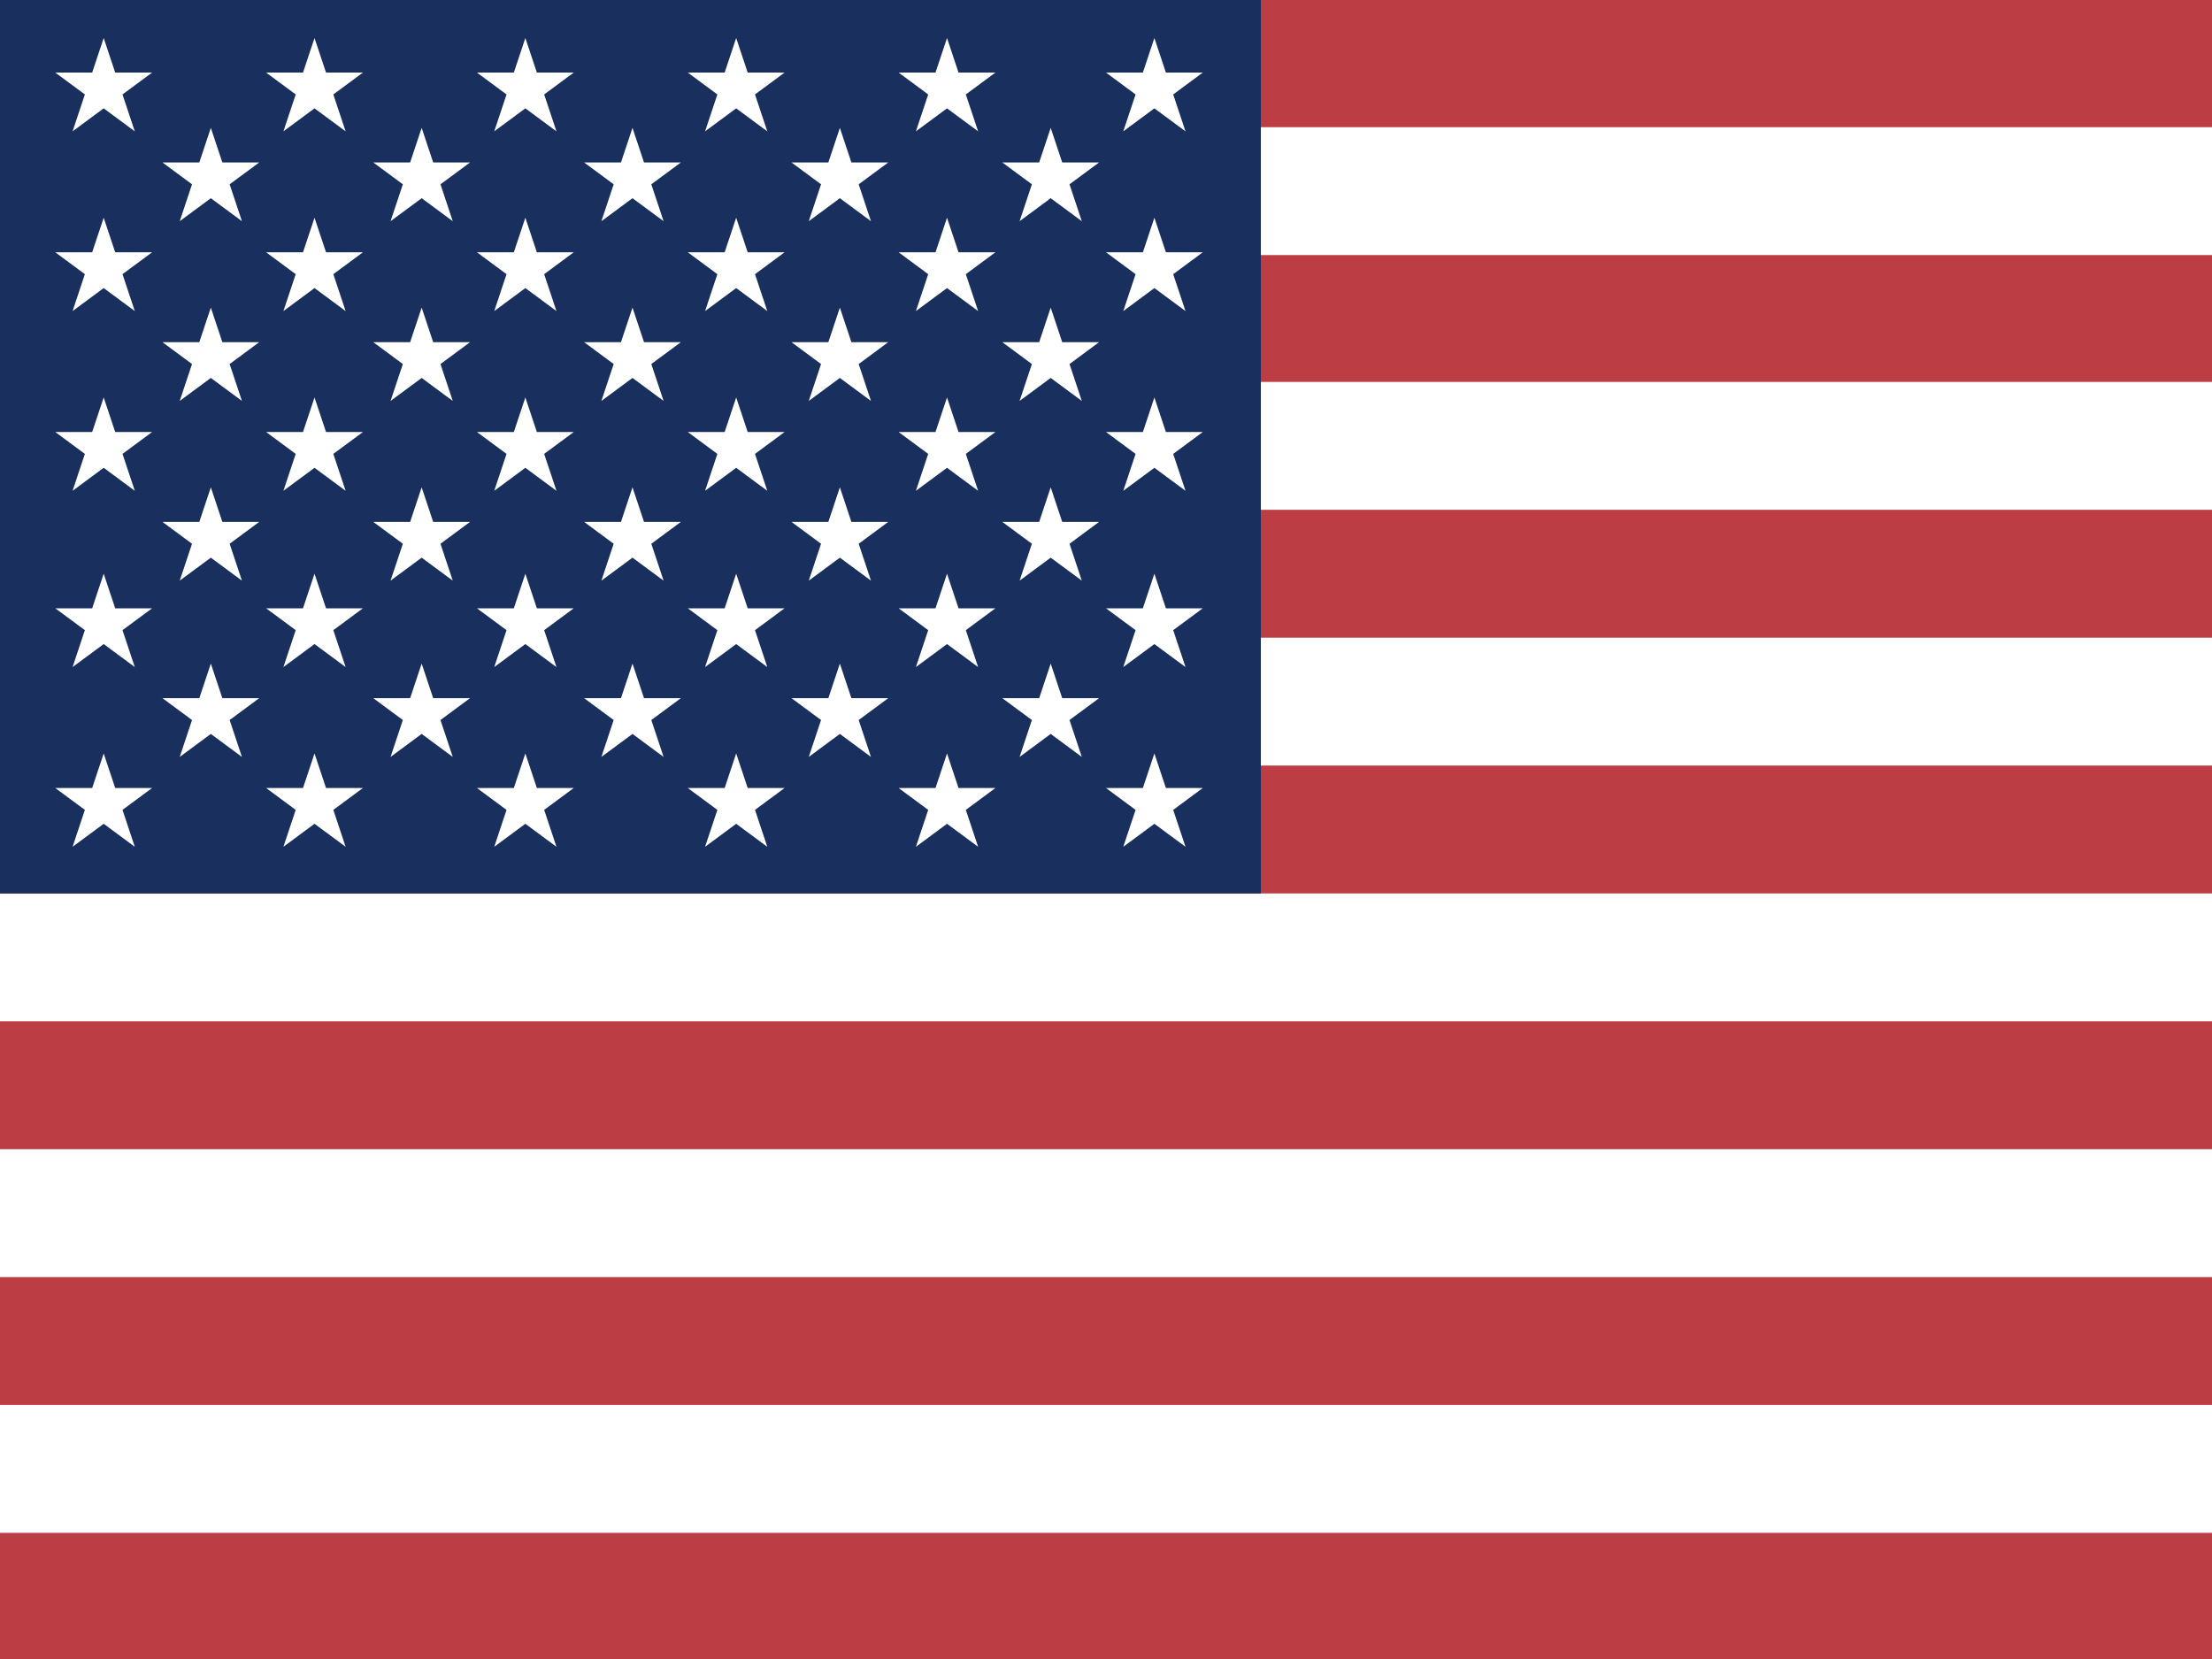
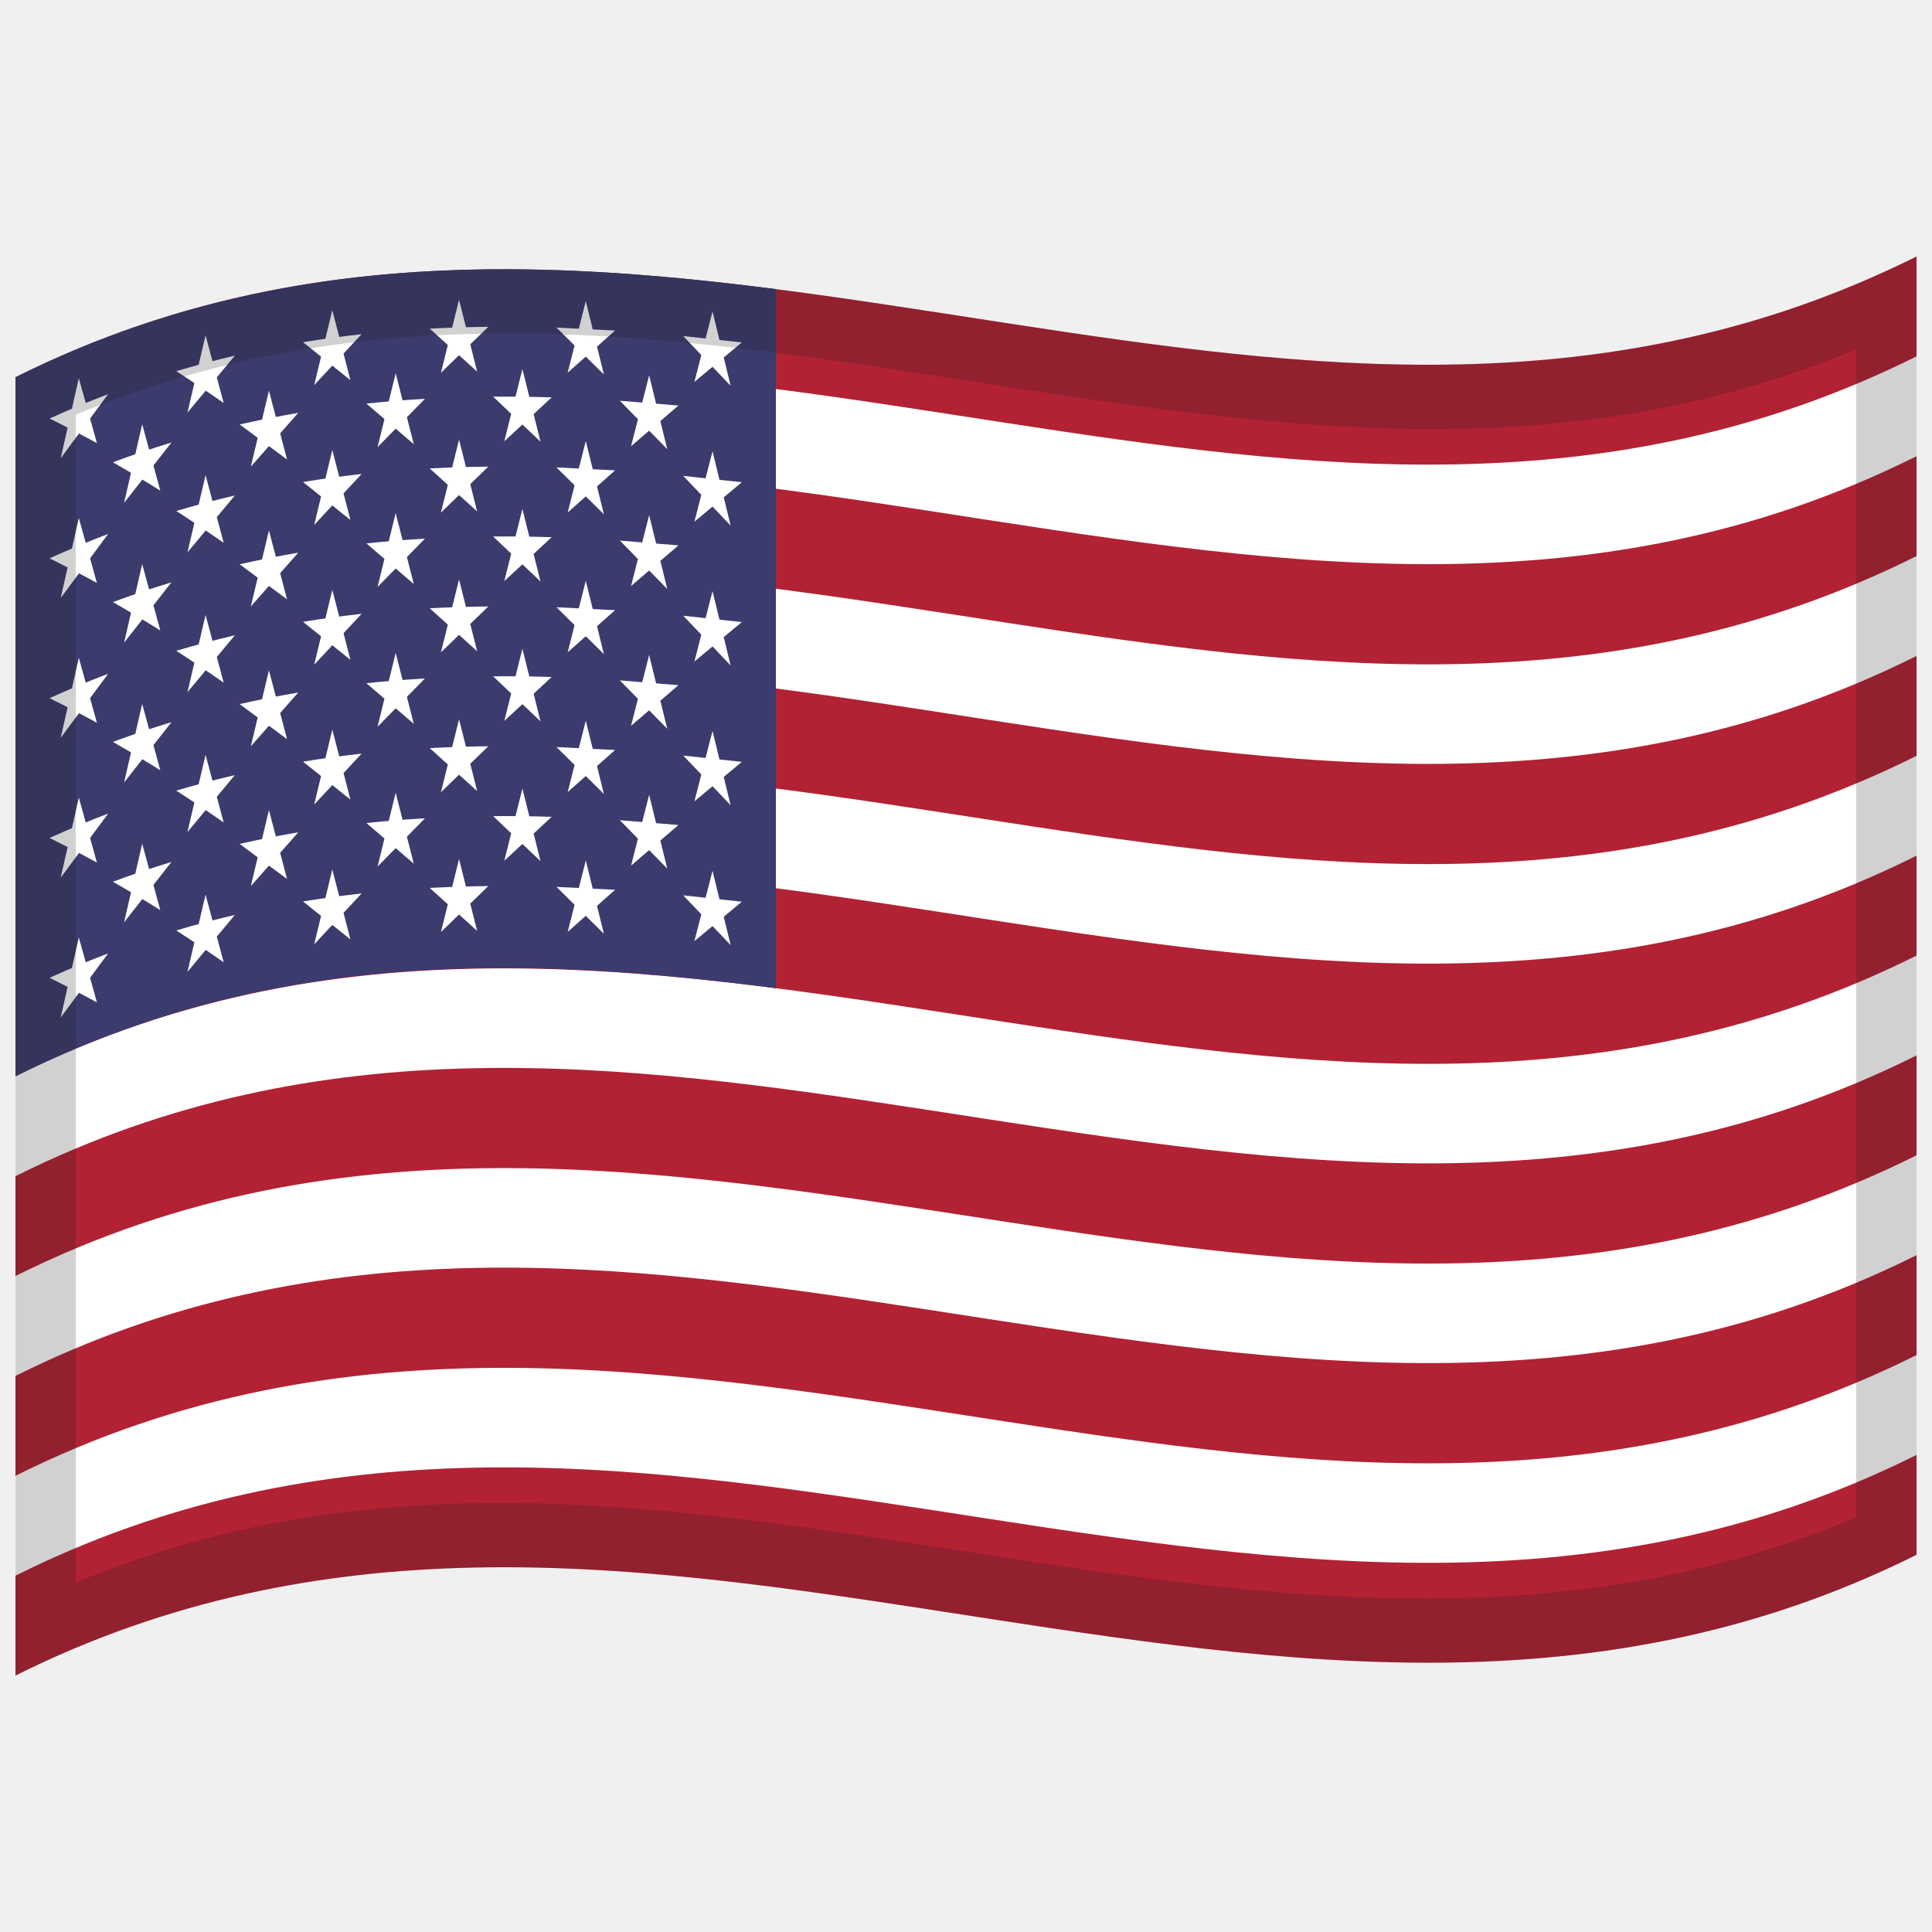
- <svg xmlns="http://www.w3.org/2000/svg" id="flag-icons-us" viewBox="0 0 640 480">
-   <path fill="#bd3d44" d="M0 0h640v480H0" />
-   <path stroke="#fff" stroke-width="37" d="M0 55.3h640M0 129h640M0 203h640M0 277h640M0 351h640M0 425h640" />
-   <path fill="#192f5d" d="M0 0h364.8v258.5H0" />
-   <marker id="us-a" markerHeight="30" markerWidth="30">
-     <path fill="#fff" d="m14 0 9 27L0 10h28L5 27z" />
-   </marker>
-   <path fill="none" marker-mid="url(#us-a)" d="m0 0 16 11h61 61 61 61 60L47 37h61 61 60 61L16 63h61 61 61 61 60L47 89h61 61 60 61L16 115h61 61 61 61 60L47 141h61 61 60 61L16 166h61 61 61 61 60L47 192h61 61 60 61L16 218h61 61 61 61 60z" />
+ <svg xmlns="http://www.w3.org/2000/svg" viewBox="0 0 1000 1000">
+   <defs />
+   <path fill="#b22234" d="M8,195.25 C178.83,110.03 349.03,140.83 521.26,167.28 C676.47,191.12 833.42,211.85 992,132.75 L992,804.75 C821.17,889.97 650.97,859.17 478.74,832.72 C323.53,808.88 166.58,788.15 8,867.25 L8,195.25" />
+   <path fill="#fff" d="M8,246.94 C178.83,161.72 349.03,192.52 521.26,218.97 C676.47,242.82 833.42,263.54 992,184.44 L992,236.13 C821.17,321.36 650.97,290.56 478.74,264.1 C323.53,240.26 166.58,219.53 8,298.63 L8,246.94 M992,339.52 C821.17,424.74 650.97,393.94 478.74,367.49 C323.53,343.65 166.58,322.92 8,402.02 L8,350.33 C178.83,265.1 349.03,295.91 521.26,322.36 C676.47,346.2 833.42,366.93 992,287.83 L992,339.52 M8,453.71 C178.83,368.49 349.03,399.29 521.26,425.74 C676.47,449.58 833.42,470.31 992,391.21 L992,442.9 C821.17,528.13 650.97,497.32 478.74,470.87 C323.53,447.03 166.58,426.3 8,505.4 L8,453.71 M992,546.29 C821.17,631.51 650.97,600.71 478.74,574.26 C323.53,550.42 166.58,529.69 8,608.79 L8,557.1 C178.83,471.87 349.03,502.68 521.26,529.13 C676.47,552.97 833.42,573.7 992,494.6 L992,546.29 M8,660.48 C178.83,575.26 349.03,606.06 521.26,632.51 C676.47,656.35 833.42,677.08 992,597.98 L992,649.67 C821.17,734.9 650.97,704.09 478.74,677.64 C323.53,653.8 166.58,633.07 8,712.17 L8,660.48 M992,753.06 C821.17,838.28 650.97,807.48 478.74,781.03 C323.53,757.18 166.58,736.46 8,815.56 L8,763.87 C178.83,678.64 349.03,709.44 521.26,735.9 C676.47,759.74 833.42,780.47 992,701.37 L992,753.06" />
+   <path fill="#3c3b6e" d="M8,195.25 C138.03,130.38 267.66,132.43 401.6,149.63 L401.6,511.47 C272,494.84 141.49,490.5 8,557.1 L8,195.25" />
+   <path id="s" fill="#fff" d="M40.8,195.75 L50.17,229.37 C42.07,224.93 33.98,220.71 25.64,216.63 C35.65,212.1 45.65,207.94 55.96,204.02 L31.43,237.16 L40.8,195.75" />
+   <path fill="#fff" d="M40.8,268.12 L50.17,301.74 C42.07,297.29 33.98,293.08 25.64,289 C35.65,284.47 45.65,280.3 55.96,276.39 L31.43,309.53 L40.8,268.12" />
+   <path fill="#fff" d="M40.8,340.49 L50.17,374.11 C42.07,369.66 33.98,365.45 25.64,361.37 C35.65,356.84 45.65,352.67 55.96,348.76 L31.43,381.9 L40.8,340.49" />
+   <path fill="#fff" d="M40.8,412.86 L50.17,446.48 C42.07,442.03 33.98,437.82 25.64,433.74 C35.65,429.2 45.65,425.04 55.96,421.13 L31.43,454.27 L40.8,412.86" />
+   <path fill="#fff" d="M40.8,485.23 L50.17,518.85 C42.07,514.4 33.98,510.19 25.64,506.11 C35.65,501.57 45.65,497.41 55.96,493.5 L31.43,526.64 L40.8,485.23" />
+   <path fill="#fff" d="M73.6,219.6 L82.97,253.95 C74.87,248.88 66.78,244.03 58.44,239.27 C68.45,235.55 78.45,232.18 88.76,229.04 L64.23,260.27 L73.6,219.6" />
+   <path fill="#fff" d="M73.6,291.97 L82.97,326.32 C74.87,321.25 66.78,316.4 58.44,311.64 C68.45,307.92 78.45,304.54 88.76,301.41 L64.23,332.64 L73.6,291.97" />
+   <path fill="#fff" d="M73.6,364.34 L82.97,398.69 C74.87,393.62 66.78,388.77 58.44,384.01 C68.45,380.29 78.45,376.91 88.76,373.78 L64.23,405.01 L73.6,364.34" />
+   <path fill="#fff" d="M73.6,436.71 L82.97,471.06 C74.87,465.99 66.78,461.14 58.44,456.38 C68.45,452.66 78.45,449.28 88.76,446.15 L64.23,477.38 L73.6,436.71" />
+   <path fill="#fff" d="M106.4,173.57 L115.77,208.59 C107.67,202.95 99.58,197.5 91.24,192.11 C101.25,189.15 111.25,186.5 121.56,184.09 L97.03,213.55 L106.4,173.57" />
+   <path fill="#fff" d="M106.4,245.94 L115.77,280.96 C107.67,275.32 99.58,269.87 91.24,264.48 C101.25,261.52 111.25,258.87 121.56,256.46 L97.03,285.91 L106.4,245.94" />
+   <path fill="#fff" d="M106.4,318.31 L115.77,353.33 C107.67,347.69 99.58,342.24 91.24,336.85 C101.25,333.89 111.25,331.24 121.56,328.83 L97.03,358.28 L106.4,318.31" />
+   <path fill="#fff" d="M106.4,390.68 L115.77,425.7 C107.67,420.05 99.58,414.61 91.24,409.22 C101.25,406.26 111.25,403.61 121.56,401.2 L97.03,430.65 L106.4,390.68" />
+   <path fill="#fff" d="M106.4,463.05 L115.77,498.07 C107.67,492.42 99.58,486.98 91.24,481.59 C101.25,478.63 111.25,475.98 121.56,473.57 L97.03,503.02 L106.4,463.05" />
+   <path fill="#fff" d="M139.2,202.2 L148.57,237.84 L124.04,219.7 C134.05,217.44 144.05,215.46 154.36,213.71 L129.83,241.54 L139.2,202.2" />
+   <path fill="#fff" d="M139.2,274.57 L148.57,310.21 L124.04,292.07 C134.05,289.81 144.05,287.83 154.36,286.08 L129.83,313.91 L139.2,274.57" />
+   <path fill="#fff" d="M139.2,346.94 L148.57,382.58 L124.04,364.44 C134.05,362.17 144.05,360.2 154.36,358.45 L129.83,386.28 L139.2,346.94" />
+   <path fill="#fff" d="M139.2,419.3 L148.57,454.95 L124.04,436.81 C134.05,434.54 144.05,432.57 154.36,430.82 L129.83,458.65 L139.2,419.3" />
+   <path fill="#fff" d="M172,160.56 L181.37,196.76 L156.84,177.12 C166.85,175.49 176.85,174.12 187.16,172.98 L162.63,199.32 L172,160.56" />
+   <path fill="#fff" d="M172,232.92 L181.37,269.13 L156.84,249.48 C166.85,247.85 176.85,246.49 187.16,245.35 L162.63,271.68 L172,232.92" />
+   <path fill="#fff" d="M172,305.29 L181.37,341.5 L156.84,321.85 C166.85,320.22 176.85,318.86 187.16,317.72 L162.63,344.05 L172,305.29" />
+   <path fill="#fff" d="M172,377.66 L181.37,413.87 L156.84,394.22 C166.85,392.59 176.85,391.23 187.16,390.09 L162.63,416.42 L172,377.66" />
+   <path fill="#fff" d="M172,450.03 L181.37,486.24 L156.84,466.59 C166.85,464.96 176.85,463.6 187.16,462.45 L162.63,488.79 L172,450.03" />
+   <path fill="#fff" d="M204.8,193.19 L214.17,229.91 L189.64,208.89 C199.65,207.84 209.65,207.03 219.96,206.43 L195.43,231.43 L204.8,193.19" />
+   <path fill="#fff" d="M204.8,265.56 L214.17,302.28 L189.64,281.26 C199.65,280.21 209.65,279.4 219.96,278.8 L195.43,303.8 L204.8,265.56" />
+   <path fill="#fff" d="M204.8,337.93 L214.17,374.65 L189.64,353.63 C199.65,352.58 209.65,351.77 219.96,351.17 L195.43,376.17 L204.8,337.93" />
+   <path fill="#fff" d="M204.8,410.3 L214.17,447.02 L189.64,426 C199.65,424.95 209.65,424.14 219.96,423.54 L195.43,448.53 L204.8,410.3" />
+   <path fill="#fff" d="M237.6,155.18 L246.97,192.35 L222.44,170.11 C232.45,169.58 242.45,169.27 252.76,169.15 L228.23,192.94 L237.6,155.18" />
+   <path fill="#fff" d="M237.6,227.55 L246.97,264.72 L222.44,242.48 C232.45,241.95 242.45,241.63 252.76,241.52 L228.23,265.31 L237.6,227.55" />
+   <path fill="#fff" d="M237.6,299.92 L246.97,337.09 L222.44,314.85 C232.45,314.32 242.45,314 252.76,313.89 L228.23,337.68 L237.6,299.92" />
+   <path fill="#fff" d="M237.6,372.29 L246.97,409.46 L222.44,387.22 C232.45,386.69 242.45,386.37 252.76,386.26 L228.23,410.05 L237.6,372.29" />
+   <path fill="#fff" d="M237.6,444.66 L246.97,481.83 L222.44,459.59 C232.45,459.06 242.45,458.74 252.76,458.63 L228.23,482.42 L237.6,444.66" />
+   <path fill="#fff" d="M270.4,191.06 L279.77,228.64 L255.24,205.31 C265.25,205.25 275.25,205.37 285.56,205.67 L261.03,228.41 L270.4,191.06" />
+   <path fill="#fff" d="M270.4,263.43 L279.77,301 L255.24,277.68 C265.25,277.61 275.25,277.74 285.56,278.04 L261.03,300.78 L270.4,263.43" />
+   <path fill="#fff" d="M270.4,335.8 L279.77,373.37 L255.24,350.05 C265.25,349.98 275.25,350.11 285.56,350.41 L261.03,373.15 L270.4,335.8" />
+   <path fill="#fff" d="M270.4,408.17 L279.77,445.74 L255.24,422.42 C265.25,422.35 275.25,422.47 285.56,422.78 L261.03,445.52 L270.4,408.17" />
+   <path fill="#fff" d="M303.2,155.91 L312.57,193.83 L288.04,169.57 L318.36,171.08 L293.83,192.9 L303.2,155.91" />
+   <path fill="#fff" d="M303.2,228.28 L312.57,266.2 L288.04,241.94 L318.36,243.45 L293.83,265.27 L303.2,228.28" />
+   <path fill="#fff" d="M303.2,300.65 L312.57,338.57 L288.04,314.31 L318.36,315.82 L293.83,337.64 L303.2,300.65" />
+   <path fill="#fff" d="M303.2,373.02 L312.57,410.94 L288.04,386.68 L318.36,388.19 L293.83,410.01 L303.2,373.02" />
+   <path fill="#fff" d="M303.2,445.39 L312.57,483.31 L288.04,459.05 L318.36,460.56 L293.83,482.37 L303.2,445.39" />
+   <path fill="#fff" d="M336,194.28 L345.37,232.49 L320.84,207.43 L351.16,209.91 L326.63,230.96 L336,194.28" />
+   <path fill="#fff" d="M336,266.65 L345.37,304.86 L320.84,279.8 L351.16,282.28 L326.63,303.33 L336,266.65" />
+   <path fill="#fff" d="M336,339.02 L345.37,377.23 L320.84,352.17 L351.16,354.65 L326.63,375.69 L336,339.02" />
+   <path fill="#fff" d="M336,411.39 L345.37,449.6 L320.84,424.54 L351.16,427.02 L326.63,448.06 L336,411.39" />
+   <path fill="#fff" d="M368.8,161.23 L378.17,199.68 L353.64,173.96 L383.96,177.24 L359.43,197.66 L368.8,161.23" />
+   <path fill="#fff" d="M368.8,233.6 L378.17,272.05 L353.64,246.33 L383.96,249.61 L359.43,270.02 L368.8,233.6" />
+   <path fill="#fff" d="M368.8,305.97 L378.17,344.42 L353.64,318.7 L383.96,321.98 L359.43,342.39 L368.8,305.97" />
+   <path fill="#fff" d="M368.8,378.34 L378.17,416.79 L353.64,391.07 L383.96,394.35 L359.43,414.76 L368.8,378.34" />
+   <path fill="#fff" d="M368.8,450.71 L378.17,489.16 L353.64,463.44 L383.96,466.72 L359.43,487.13 L368.8,450.71" />
+   <path fill="#1A1A1A" opacity="0.2" d="M8,195.25 C178.83,110.03 349.03,140.83 521.26,167.28 C676.47,191.12 833.42,211.85 992,132.75 L992,804.75 C821.17,889.97 650.97,859.17 478.74,832.72 C323.53,808.88 166.58,788.15 8,867.25 L8,195.25 M39.25,214.64 L39.25,819.14 C345.81,690.88 650.43,915.18 960.75,785.36 L960.75,180.86 C654.19,309.12 349.57,84.82 39.25,214.64" />
</svg>
